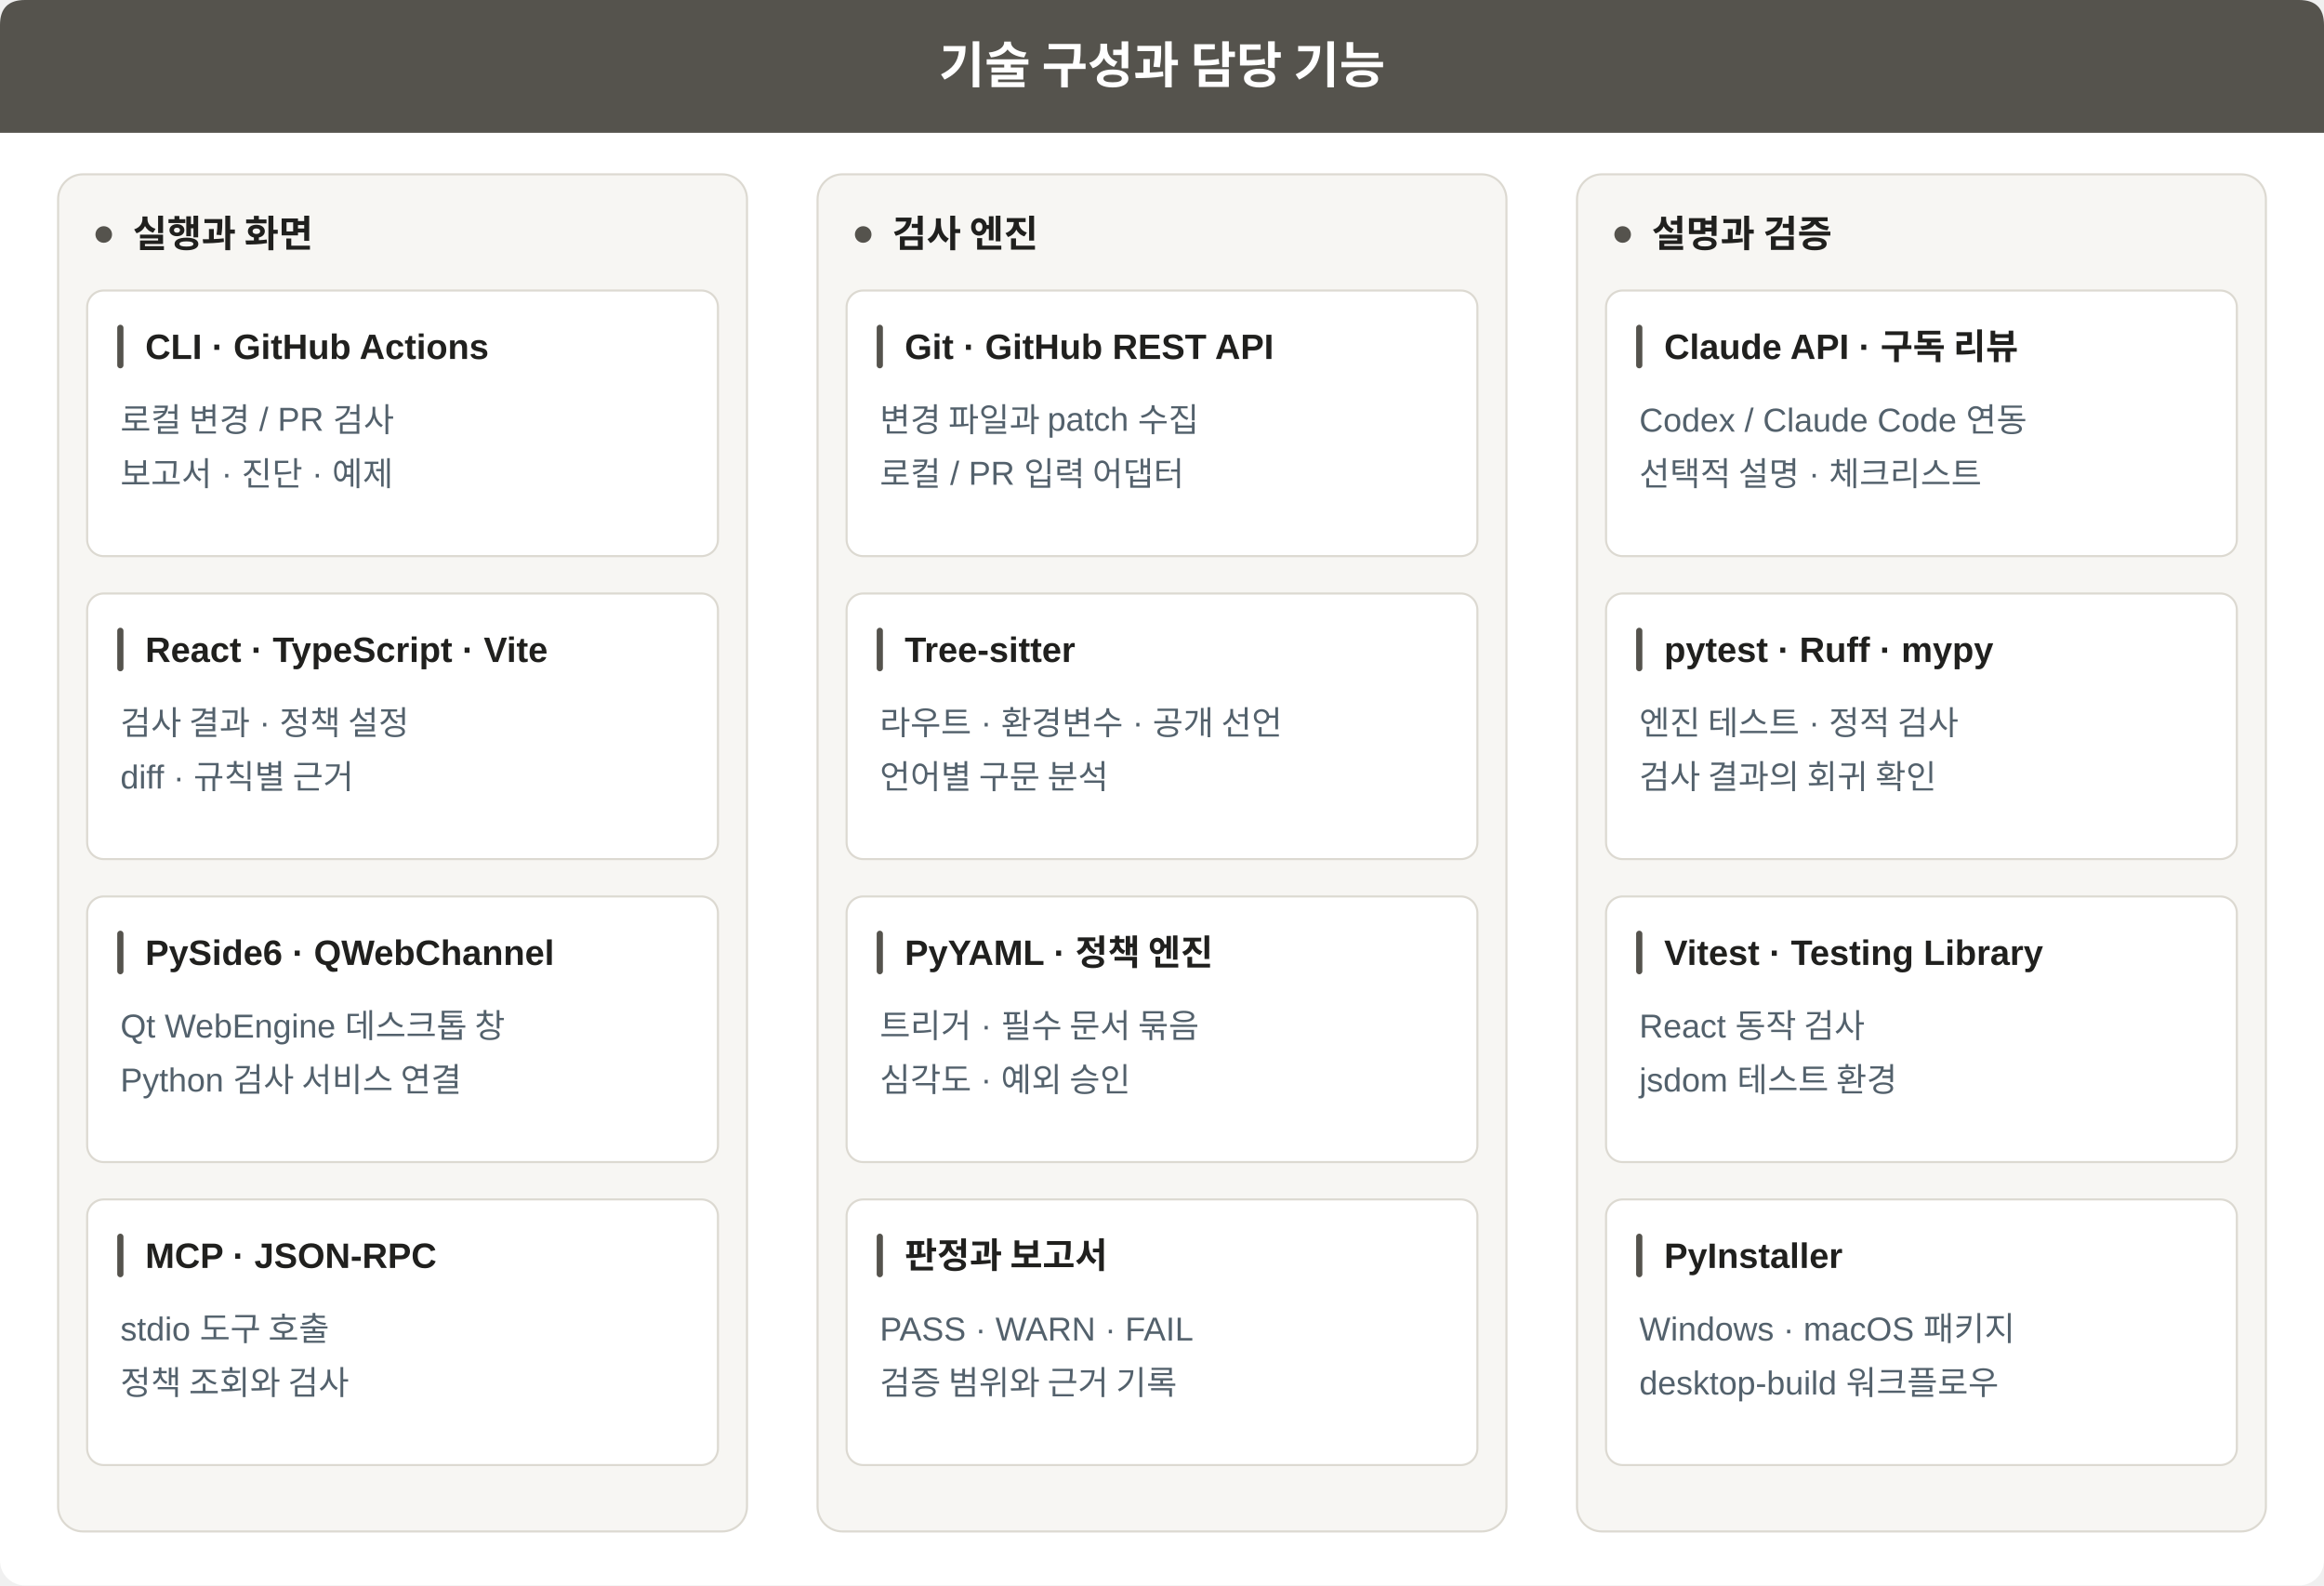
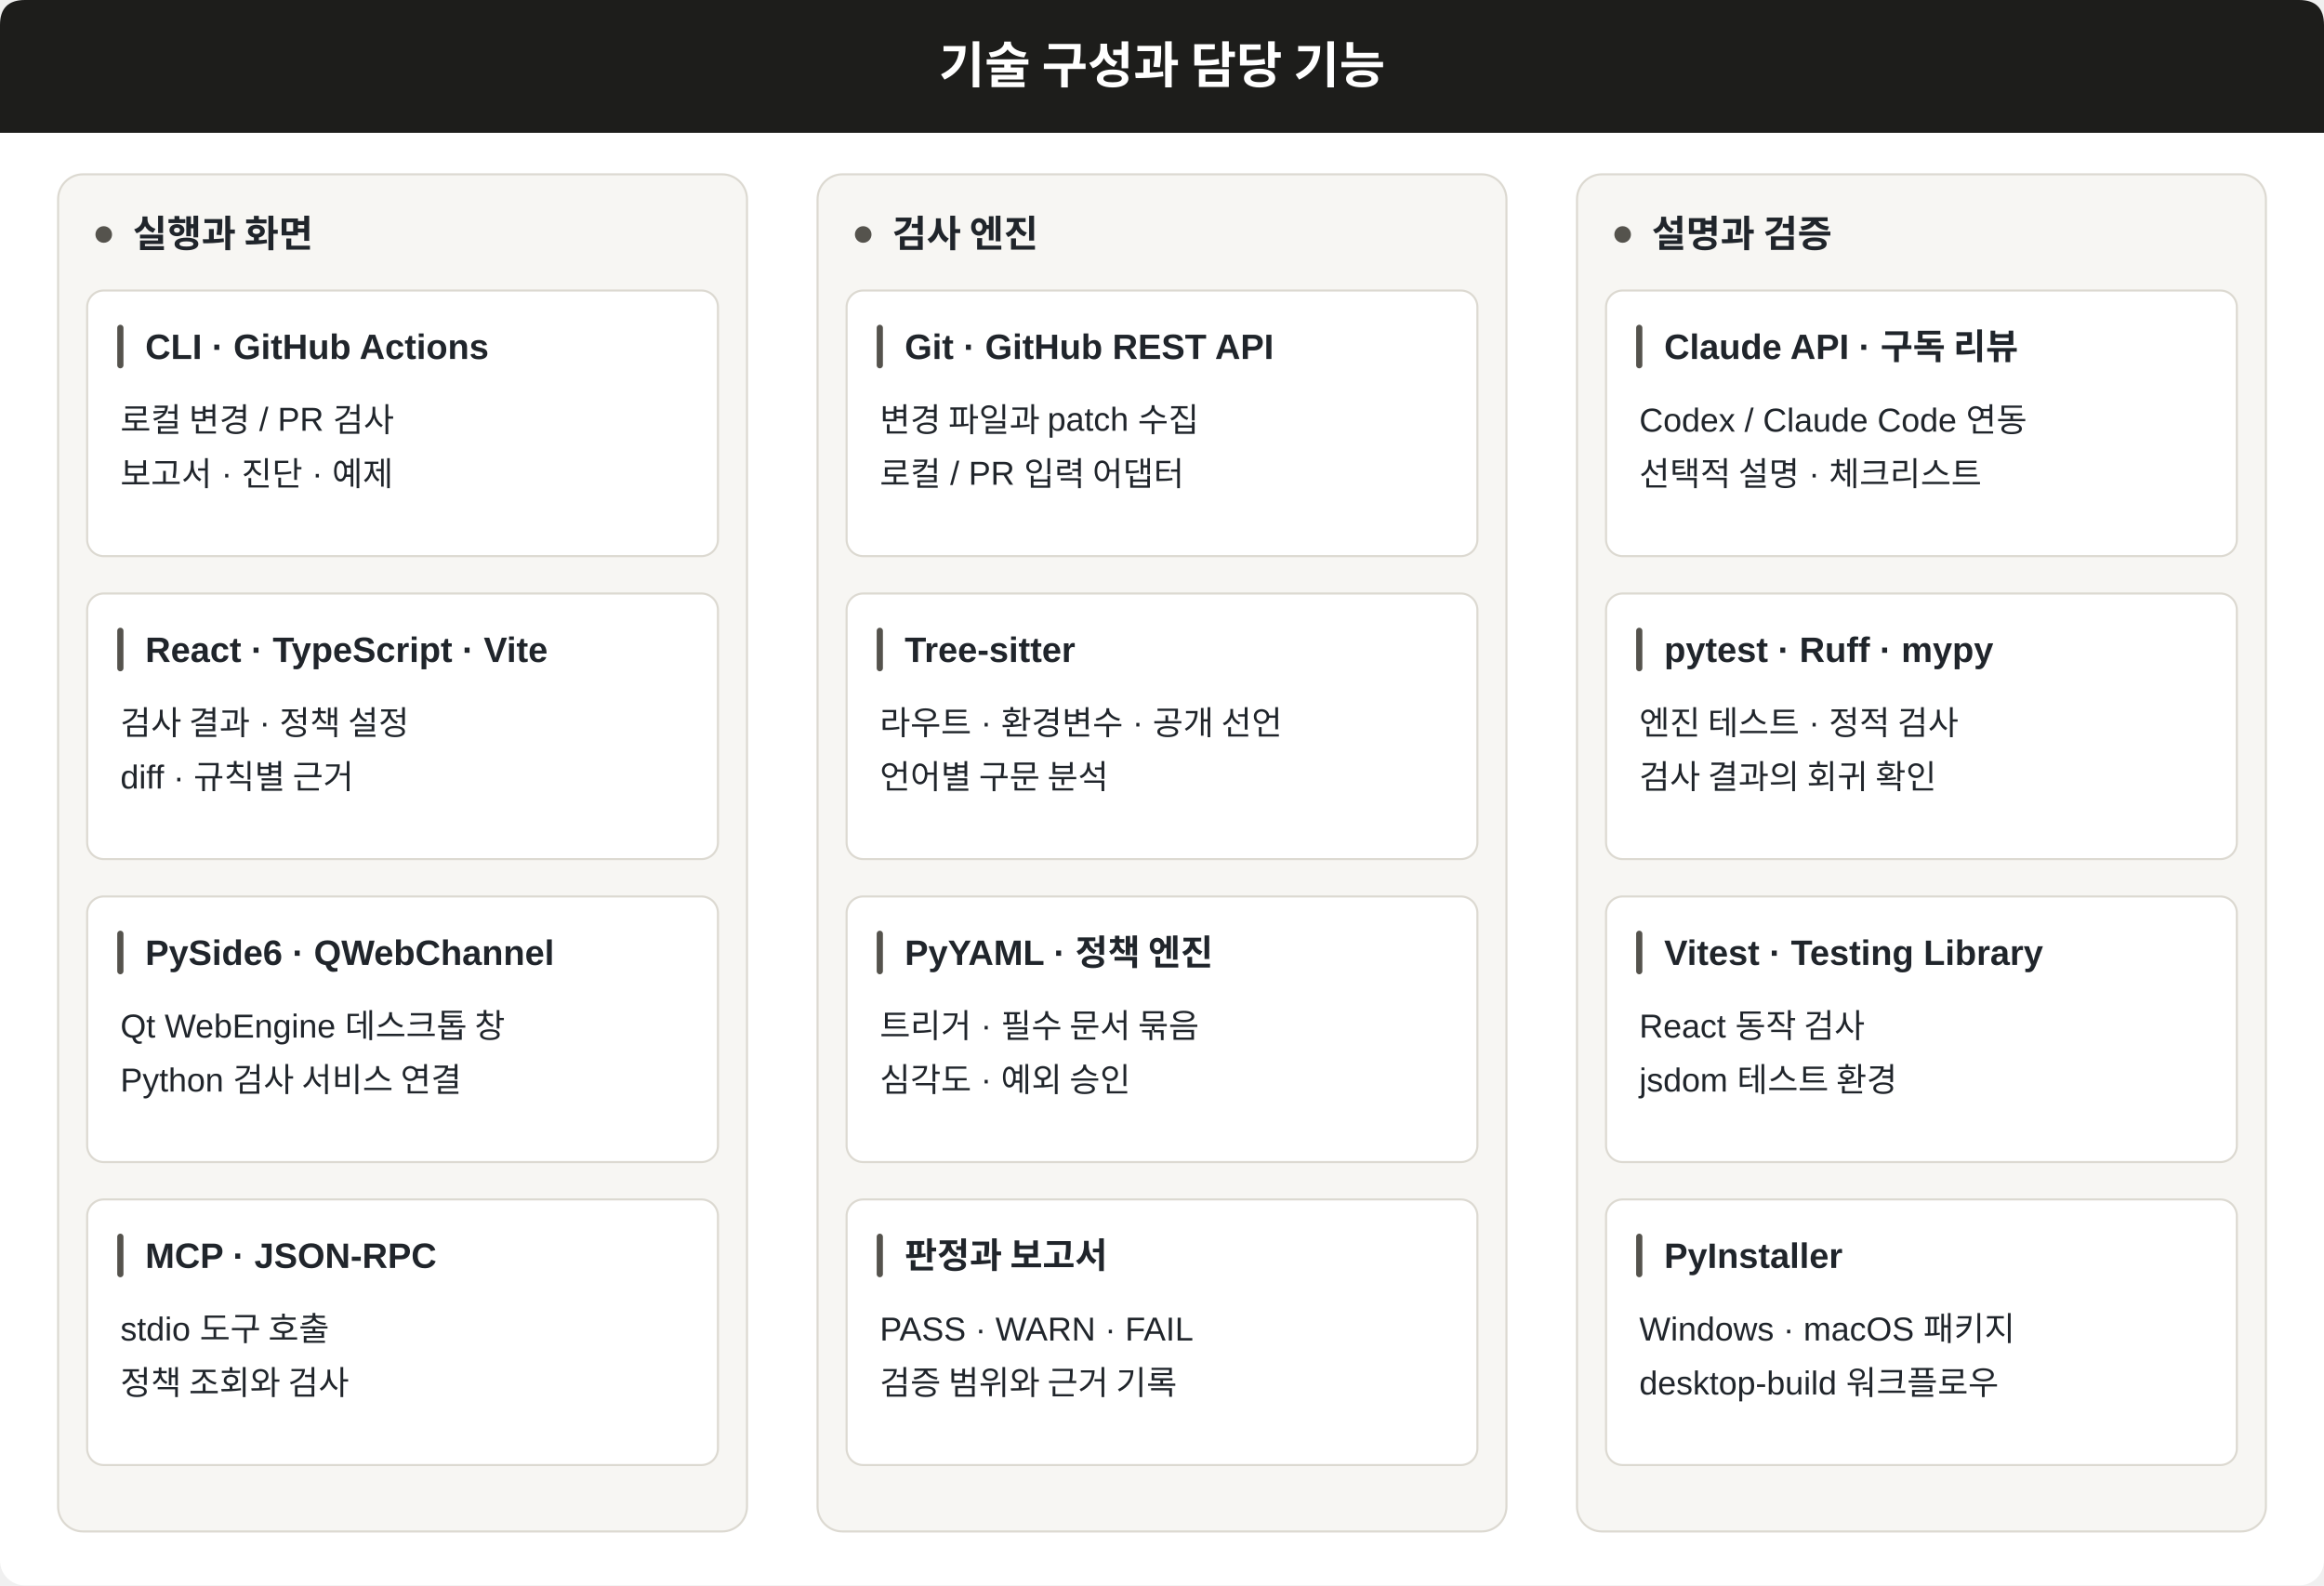
<svg xmlns="http://www.w3.org/2000/svg" width="1120" height="764" viewBox="0 0 1120 764" role="img" aria-labelledby="title desc" font-family="Segoe UI, Malgun Gothic, Arial, sans-serif">
  <rect width="1120" height="764" rx="12" fill="#FFFFFF" />
-   <path d="M12 0 H1108 Q1120 0 1120 12 V64 H0 V12 Q0 0 12 0 Z" fill="#55534D" />
+   <path d="M12 0 H1108 Q1120 0 1120 12 V64 H0 V12 Q0 0 12 0 Z" fill="#1D1D1B" />
  <text x="560" text-anchor="middle" y="40" font-size="24" font-weight="600" fill="#FFFFFF">기술 구성과 담당 기능</text>
  <rect x="28" y="84" width="332" height="654" rx="12" fill="#F0EEE8" fill-opacity="0.5" stroke="#DCD9D1" />
  <circle cx="50" cy="113" r="4" fill="#55534D" />
-   <text x="64" y="119" font-size="18" font-weight="600" fill="#20201E">실행과 화면</text>
+   <text x="64" y="119" font-size="18" font-weight="600" fill="#20252B">실행과 화면</text>
  <g>
    <rect x="42" y="140" width="304" height="128" rx="8" fill="#FFFFFF" stroke="#DCD9D1" />
    <path d="M58 158 v18" stroke="#55534D" stroke-width="3" stroke-linecap="round" />
-     <text x="70" y="173" font-size="17" font-weight="600" fill="#20201E">CLI · GitHub Actions</text>
-     <text x="58" y="208" font-size="16" fill="#53616C">로컬 변경 / PR 검사</text>
-     <text x="58" y="234" font-size="16" fill="#53616C">보고서 · 진단 · 예제</text>
+     <text x="70" y="173" font-size="17" font-weight="600" fill="#20252B">CLI · GitHub Actions</text>
+     <text x="58" y="208" font-size="16" fill="#20252B">로컬 변경 / PR 검사</text>
+     <text x="58" y="234" font-size="16" fill="#20252B">보고서 · 진단 · 예제</text>
  </g>
  <g>
    <rect x="42" y="286" width="304" height="128" rx="8" fill="#FFFFFF" stroke="#DCD9D1" />
    <path d="M58 304 v18" stroke="#55534D" stroke-width="3" stroke-linecap="round" />
-     <text x="70" y="319" font-size="17" font-weight="600" fill="#20201E">React · TypeScript · Vite</text>
-     <text x="58" y="354" font-size="16" fill="#53616C">검사 결과 · 정책 설정</text>
-     <text x="58" y="380" font-size="16" fill="#53616C">diff · 규칙별 근거</text>
+     <text x="70" y="319" font-size="17" font-weight="600" fill="#20252B">React · TypeScript · Vite</text>
+     <text x="58" y="354" font-size="16" fill="#20252B">검사 결과 · 정책 설정</text>
+     <text x="58" y="380" font-size="16" fill="#20252B">diff · 규칙별 근거</text>
  </g>
  <g>
    <rect x="42" y="432" width="304" height="128" rx="8" fill="#FFFFFF" stroke="#DCD9D1" />
    <path d="M58 450 v18" stroke="#55534D" stroke-width="3" stroke-linecap="round" />
-     <text x="70" y="465" font-size="17" font-weight="600" fill="#20201E">PySide6 · QWebChannel</text>
-     <text x="58" y="500" font-size="16" fill="#53616C">Qt WebEngine 데스크톱 창</text>
-     <text x="58" y="526" font-size="16" fill="#53616C">Python 검사 서비스 연결</text>
+     <text x="70" y="465" font-size="17" font-weight="600" fill="#20252B">PySide6 · QWebChannel</text>
+     <text x="58" y="500" font-size="16" fill="#20252B">Qt WebEngine 데스크톱 창</text>
+     <text x="58" y="526" font-size="16" fill="#20252B">Python 검사 서비스 연결</text>
  </g>
  <g>
    <rect x="42" y="578" width="304" height="128" rx="8" fill="#FFFFFF" stroke="#DCD9D1" />
    <path d="M58 596 v18" stroke="#55534D" stroke-width="3" stroke-linecap="round" />
-     <text x="70" y="611" font-size="17" font-weight="600" fill="#20201E">MCP · JSON-RPC</text>
-     <text x="58" y="646" font-size="16" fill="#53616C">stdio 도구 호출</text>
-     <text x="58" y="672" font-size="16" fill="#53616C">정책 조회와 검사</text>
+     <text x="70" y="611" font-size="17" font-weight="600" fill="#20252B">MCP · JSON-RPC</text>
+     <text x="58" y="646" font-size="16" fill="#20252B">stdio 도구 호출</text>
+     <text x="58" y="672" font-size="16" fill="#20252B">정책 조회와 검사</text>
  </g>
  <rect x="394" y="84" width="332" height="654" rx="12" fill="#F0EEE8" fill-opacity="0.5" stroke="#DCD9D1" />
  <circle cx="416" cy="113" r="4" fill="#55534D" />
-   <text x="430" y="119" font-size="18" font-weight="600" fill="#20201E">검사 엔진</text>
+   <text x="430" y="119" font-size="18" font-weight="600" fill="#20252B">검사 엔진</text>
  <g>
    <rect x="408" y="140" width="304" height="128" rx="8" fill="#FFFFFF" stroke="#DCD9D1" />
    <path d="M424 158 v18" stroke="#55534D" stroke-width="3" stroke-linecap="round" />
-     <text x="436" y="173" font-size="17" font-weight="600" fill="#20201E">Git · GitHub REST API</text>
-     <text x="424" y="208" font-size="16" fill="#53616C">변경 파일과 patch 수집</text>
-     <text x="424" y="234" font-size="16" fill="#53616C">로컬 / PR 입력 어댑터</text>
+     <text x="436" y="173" font-size="17" font-weight="600" fill="#20252B">Git · GitHub REST API</text>
+     <text x="424" y="208" font-size="16" fill="#20252B">변경 파일과 patch 수집</text>
+     <text x="424" y="234" font-size="16" fill="#20252B">로컬 / PR 입력 어댑터</text>
  </g>
  <g>
    <rect x="408" y="286" width="304" height="128" rx="8" fill="#FFFFFF" stroke="#DCD9D1" />
    <path d="M424 304 v18" stroke="#55534D" stroke-width="3" stroke-linecap="round" />
-     <text x="436" y="319" font-size="17" font-weight="600" fill="#20201E">Tree-sitter</text>
-     <text x="424" y="354" font-size="16" fill="#53616C">라우트 · 환경변수 · 공개 선언</text>
-     <text x="424" y="380" font-size="16" fill="#53616C">언어별 구문 분석</text>
+     <text x="436" y="319" font-size="17" font-weight="600" fill="#20252B">Tree-sitter</text>
+     <text x="424" y="354" font-size="16" fill="#20252B">라우트 · 환경변수 · 공개 선언</text>
+     <text x="424" y="380" font-size="16" fill="#20252B">언어별 구문 분석</text>
  </g>
  <g>
    <rect x="408" y="432" width="304" height="128" rx="8" fill="#FFFFFF" stroke="#DCD9D1" />
    <path d="M424 450 v18" stroke="#55534D" stroke-width="3" stroke-linecap="round" />
-     <text x="436" y="465" font-size="17" font-weight="600" fill="#20201E">PyYAML · 정책 엔진</text>
-     <text x="424" y="500" font-size="16" fill="#53616C">트리거 · 필수 문서 묶음</text>
-     <text x="424" y="526" font-size="16" fill="#53616C">심각도 · 예외 승인</text>
+     <text x="436" y="465" font-size="17" font-weight="600" fill="#20252B">PyYAML · 정책 엔진</text>
+     <text x="424" y="500" font-size="16" fill="#20252B">트리거 · 필수 문서 묶음</text>
+     <text x="424" y="526" font-size="16" fill="#20252B">심각도 · 예외 승인</text>
  </g>
  <g>
    <rect x="408" y="578" width="304" height="128" rx="8" fill="#FFFFFF" stroke="#DCD9D1" />
    <path d="M424 596 v18" stroke="#55534D" stroke-width="3" stroke-linecap="round" />
-     <text x="436" y="611" font-size="17" font-weight="600" fill="#20201E">판정과 보고서</text>
-     <text x="424" y="646" font-size="16" fill="#53616C">PASS · WARN · FAIL</text>
-     <text x="424" y="672" font-size="16" fill="#53616C">검증 범위와 근거 기록</text>
+     <text x="436" y="611" font-size="17" font-weight="600" fill="#20252B">판정과 보고서</text>
+     <text x="424" y="646" font-size="16" fill="#20252B">PASS · WARN · FAIL</text>
+     <text x="424" y="672" font-size="16" fill="#20252B">검증 범위와 근거 기록</text>
  </g>
  <rect x="760" y="84" width="332" height="654" rx="12" fill="#F0EEE8" fill-opacity="0.5" stroke="#DCD9D1" />
  <circle cx="782" cy="113" r="4" fill="#55534D" />
-   <text x="796" y="119" font-size="18" font-weight="600" fill="#20201E">설명과 검증</text>
+   <text x="796" y="119" font-size="18" font-weight="600" fill="#20252B">설명과 검증</text>
  <g>
    <rect x="774" y="140" width="304" height="128" rx="8" fill="#FFFFFF" stroke="#DCD9D1" />
    <path d="M790 158 v18" stroke="#55534D" stroke-width="3" stroke-linecap="round" />
-     <text x="802" y="173" font-size="17" font-weight="600" fill="#20201E">Claude API · 구독 리뷰</text>
-     <text x="790" y="208" font-size="16" fill="#53616C">Codex / Claude Code 연동</text>
-     <text x="790" y="234" font-size="16" fill="#53616C">선택적 설명 · 체크리스트</text>
+     <text x="802" y="173" font-size="17" font-weight="600" fill="#20252B">Claude API · 구독 리뷰</text>
+     <text x="790" y="208" font-size="16" fill="#20252B">Codex / Claude Code 연동</text>
+     <text x="790" y="234" font-size="16" fill="#20252B">선택적 설명 · 체크리스트</text>
  </g>
  <g>
    <rect x="774" y="286" width="304" height="128" rx="8" fill="#FFFFFF" stroke="#DCD9D1" />
    <path d="M790 304 v18" stroke="#55534D" stroke-width="3" stroke-linecap="round" />
-     <text x="802" y="319" font-size="17" font-weight="600" fill="#20201E">pytest · Ruff · mypy</text>
-     <text x="790" y="354" font-size="16" fill="#53616C">엔진 테스트 · 정적 검사</text>
-     <text x="790" y="380" font-size="16" fill="#53616C">검사 결과의 회귀 확인</text>
+     <text x="802" y="319" font-size="17" font-weight="600" fill="#20252B">pytest · Ruff · mypy</text>
+     <text x="790" y="354" font-size="16" fill="#20252B">엔진 테스트 · 정적 검사</text>
+     <text x="790" y="380" font-size="16" fill="#20252B">검사 결과의 회귀 확인</text>
  </g>
  <g>
    <rect x="774" y="432" width="304" height="128" rx="8" fill="#FFFFFF" stroke="#DCD9D1" />
    <path d="M790 450 v18" stroke="#55534D" stroke-width="3" stroke-linecap="round" />
-     <text x="802" y="465" font-size="17" font-weight="600" fill="#20201E">Vitest · Testing Library</text>
-     <text x="790" y="500" font-size="16" fill="#53616C">React 동작 검사</text>
-     <text x="790" y="526" font-size="16" fill="#53616C">jsdom 테스트 환경</text>
+     <text x="802" y="465" font-size="17" font-weight="600" fill="#20252B">Vitest · Testing Library</text>
+     <text x="790" y="500" font-size="16" fill="#20252B">React 동작 검사</text>
+     <text x="790" y="526" font-size="16" fill="#20252B">jsdom 테스트 환경</text>
  </g>
  <g>
    <rect x="774" y="578" width="304" height="128" rx="8" fill="#FFFFFF" stroke="#DCD9D1" />
    <path d="M790 596 v18" stroke="#55534D" stroke-width="3" stroke-linecap="round" />
-     <text x="802" y="611" font-size="17" font-weight="600" fill="#20201E">PyInstaller</text>
-     <text x="790" y="646" font-size="16" fill="#53616C">Windows · macOS 패키지</text>
-     <text x="790" y="672" font-size="16" fill="#53616C">desktop-build 워크플로우</text>
+     <text x="802" y="611" font-size="17" font-weight="600" fill="#20252B">PyInstaller</text>
+     <text x="790" y="646" font-size="16" fill="#20252B">Windows · macOS 패키지</text>
+     <text x="790" y="672" font-size="16" fill="#20252B">desktop-build 워크플로우</text>
  </g>
</svg>
